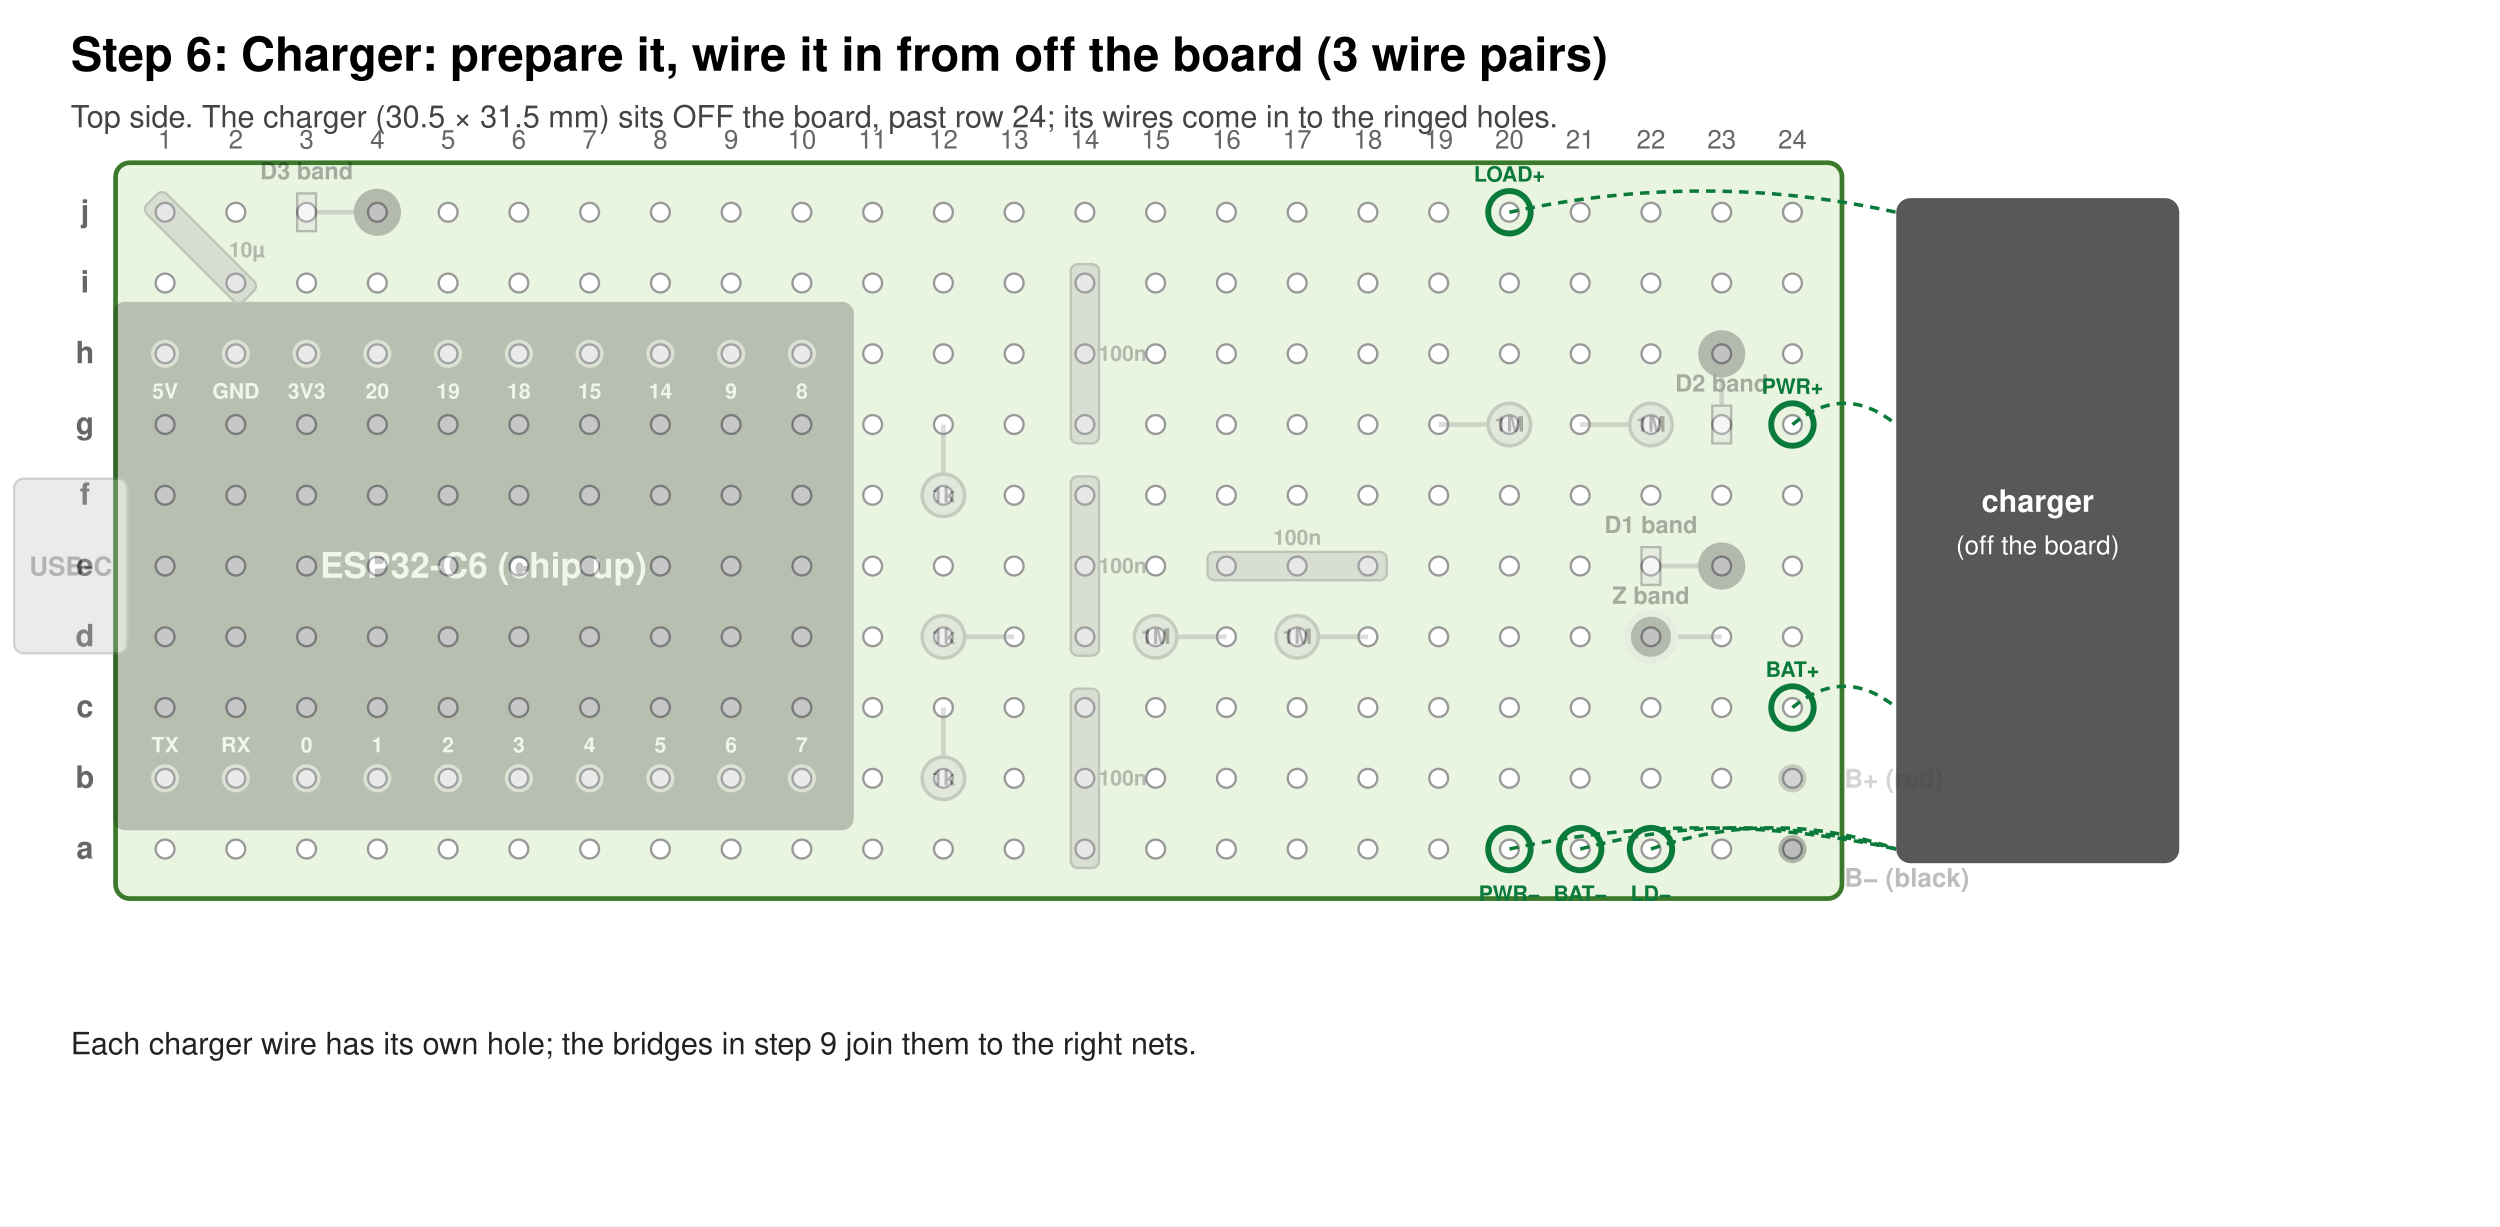
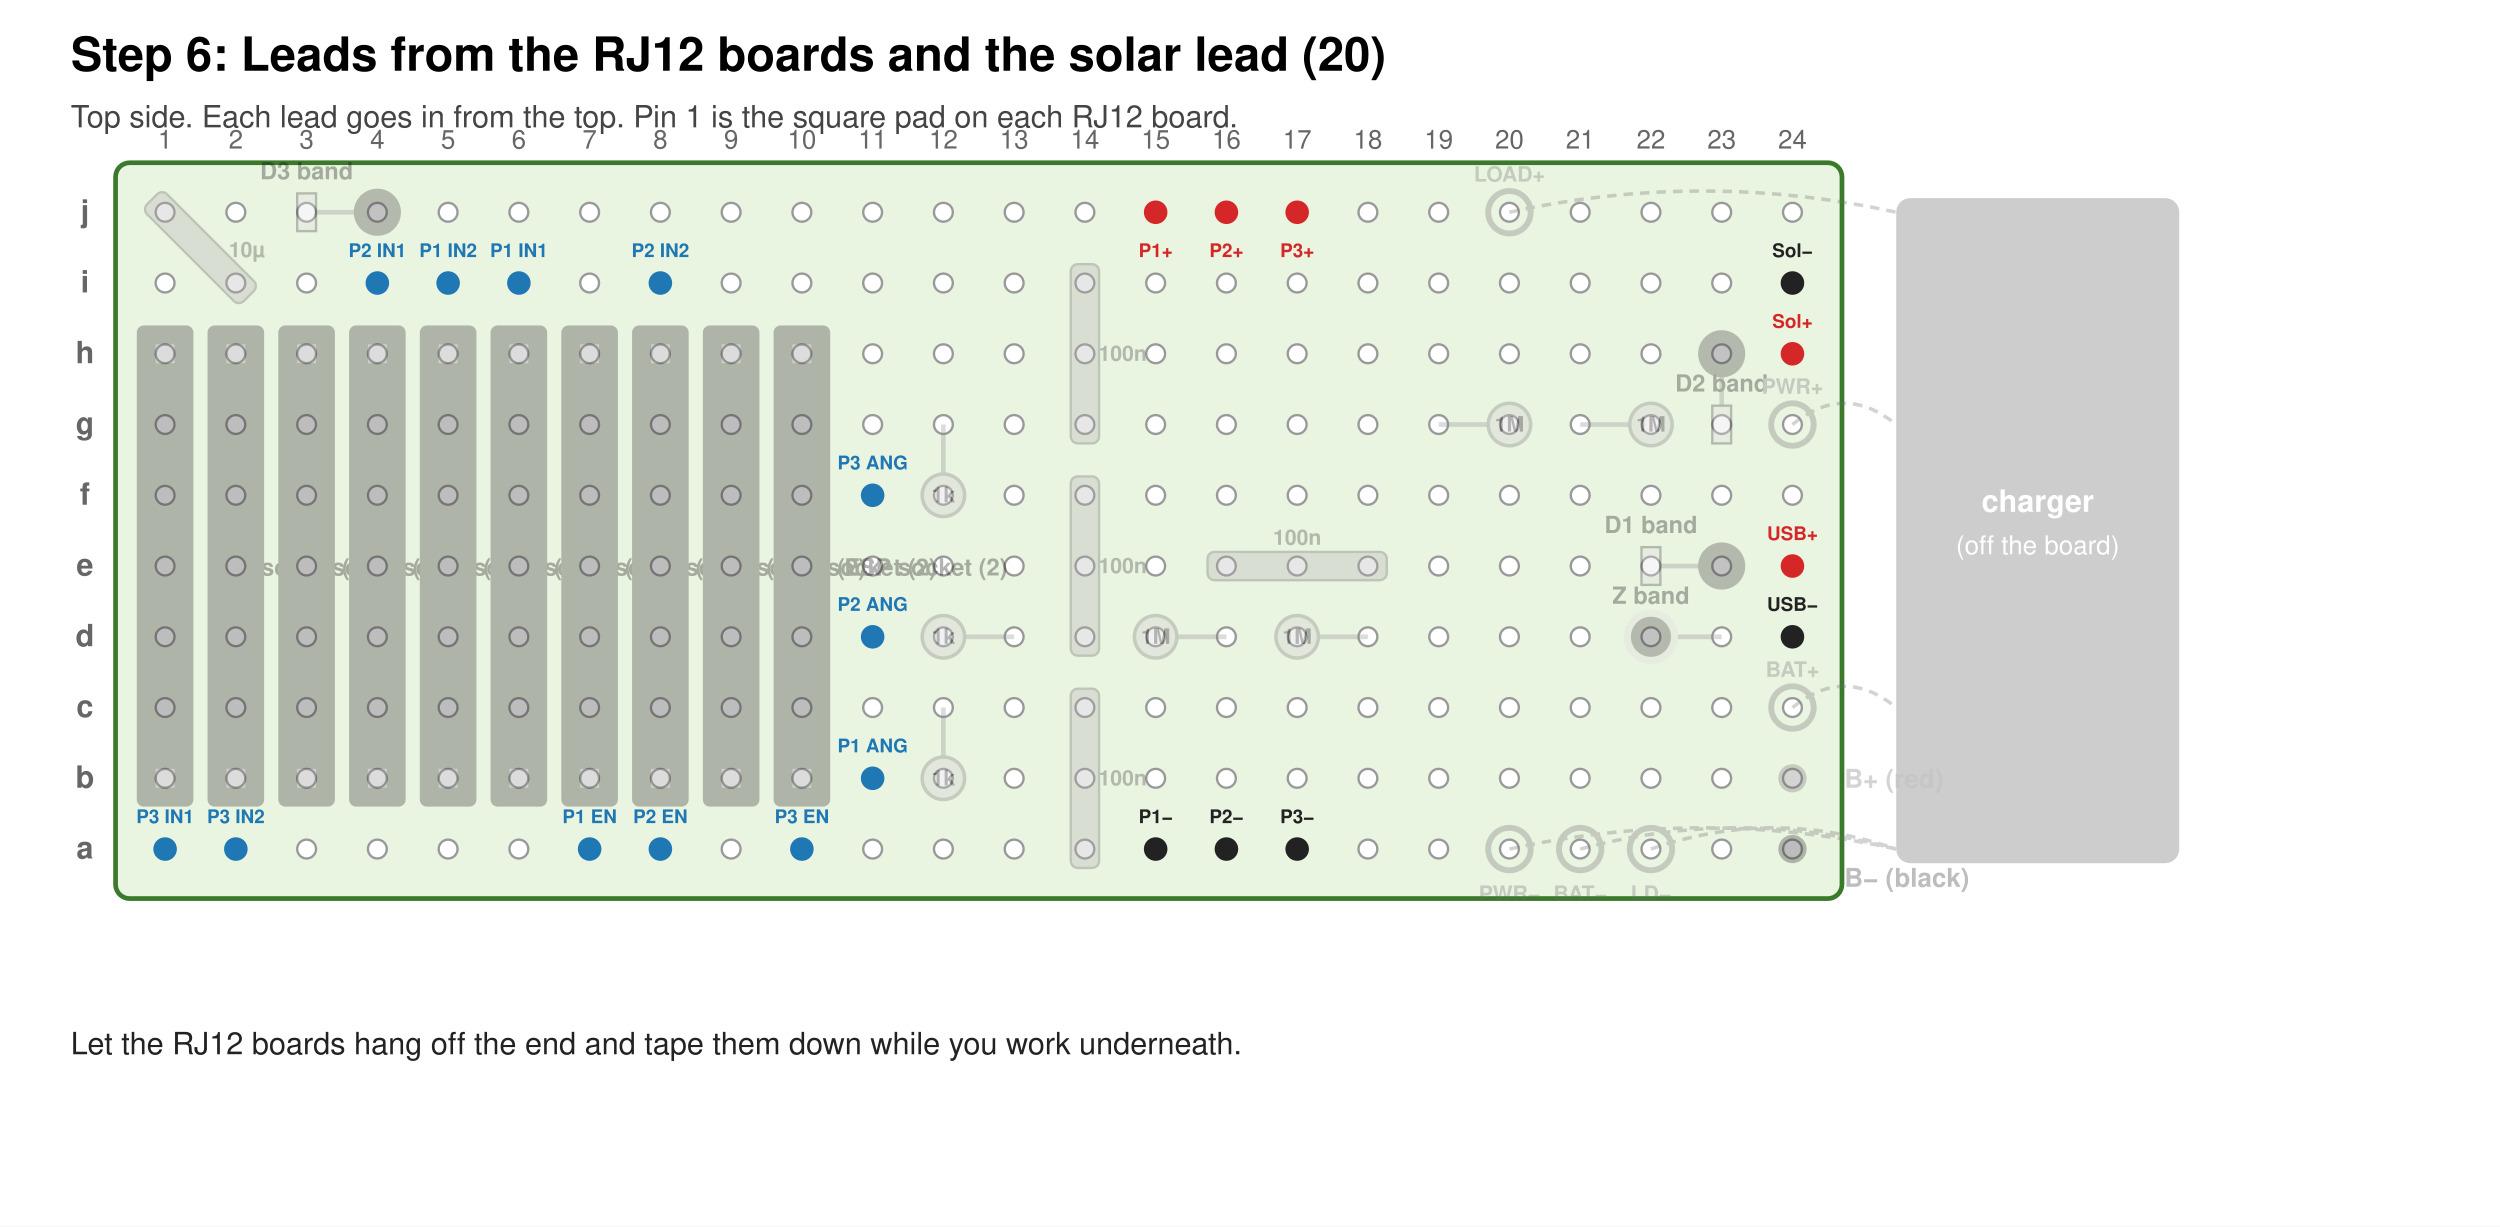
<svg xmlns="http://www.w3.org/2000/svg" width="1060" height="520" font-family="Helvetica,Arial">
  <defs>
    <filter id="mute">
      <feColorMatrix type="saturate" values="0" />
    </filter>
  </defs>
  <rect width="100%" height="100%" fill="#ffffff" />
-   <text x="30" y="30" font-size="20" font-weight="bold">Step 6: Charger: prepare it, wire it in from off the board (3 wire pairs)</text>
-   <text x="30" y="54" font-size="13" fill="#444">Top side. The charger (30.5 × 31.5 mm) sits OFF the board, past row 24; its wires come in to the ringed holes.</text>
+   <text x="30" y="30" font-size="20" font-weight="bold">Step 6: Leads from the RJ12 boards and the solar lead (20)</text>
+   <text x="30" y="54" font-size="13" fill="#444">Top side. Each lead goes in from the top. Pin 1 is the square pad on each RJ12 board.</text>
  <rect x="49" y="69" width="732" height="312" rx="6" fill="#e9f4e1" stroke="#3a7a2a" stroke-width="2" />
  <text x="70" y="63" font-size="11" fill="#666" text-anchor="middle">1</text>
  <text x="100" y="63" font-size="11" fill="#666" text-anchor="middle">2</text>
  <text x="130" y="63" font-size="11" fill="#666" text-anchor="middle">3</text>
  <text x="160" y="63" font-size="11" fill="#666" text-anchor="middle">4</text>
  <text x="190" y="63" font-size="11" fill="#666" text-anchor="middle">5</text>
  <text x="220" y="63" font-size="11" fill="#666" text-anchor="middle">6</text>
  <text x="250" y="63" font-size="11" fill="#666" text-anchor="middle">7</text>
  <text x="280" y="63" font-size="11" fill="#666" text-anchor="middle">8</text>
  <text x="310" y="63" font-size="11" fill="#666" text-anchor="middle">9</text>
  <text x="340" y="63" font-size="11" fill="#666" text-anchor="middle">10</text>
  <text x="370" y="63" font-size="11" fill="#666" text-anchor="middle">11</text>
  <text x="400" y="63" font-size="11" fill="#666" text-anchor="middle">12</text>
  <text x="430" y="63" font-size="11" fill="#666" text-anchor="middle">13</text>
  <text x="460" y="63" font-size="11" fill="#666" text-anchor="middle">14</text>
  <text x="490" y="63" font-size="11" fill="#666" text-anchor="middle">15</text>
  <text x="520" y="63" font-size="11" fill="#666" text-anchor="middle">16</text>
  <text x="550" y="63" font-size="11" fill="#666" text-anchor="middle">17</text>
  <text x="580" y="63" font-size="11" fill="#666" text-anchor="middle">18</text>
  <text x="610" y="63" font-size="11" fill="#666" text-anchor="middle">19</text>
  <text x="640" y="63" font-size="11" fill="#666" text-anchor="middle">20</text>
  <text x="670" y="63" font-size="11" fill="#666" text-anchor="middle">21</text>
  <text x="700" y="63" font-size="11" fill="#666" text-anchor="middle">22</text>
  <text x="730" y="63" font-size="11" fill="#666" text-anchor="middle">23</text>
  <text x="760" y="63" font-size="11" fill="#666" text-anchor="middle">24</text>
  <text x="36" y="364" font-size="13" font-weight="bold" fill="#666" text-anchor="middle">a</text>
  <text x="36" y="334" font-size="13" font-weight="bold" fill="#666" text-anchor="middle">b</text>
  <text x="36" y="304" font-size="13" font-weight="bold" fill="#666" text-anchor="middle">c</text>
  <text x="36" y="274" font-size="13" font-weight="bold" fill="#666" text-anchor="middle">d</text>
  <text x="36" y="244" font-size="13" font-weight="bold" fill="#666" text-anchor="middle">e</text>
  <text x="36" y="214" font-size="13" font-weight="bold" fill="#666" text-anchor="middle">f</text>
  <text x="36" y="184" font-size="13" font-weight="bold" fill="#666" text-anchor="middle">g</text>
  <text x="36" y="154" font-size="13" font-weight="bold" fill="#666" text-anchor="middle">h</text>
  <text x="36" y="124" font-size="13" font-weight="bold" fill="#666" text-anchor="middle">i</text>
  <text x="36" y="94" font-size="13" font-weight="bold" fill="#666" text-anchor="middle">j</text>
  <circle cx="70" cy="360" r="4" fill="#fff" stroke="#999" />
  <circle cx="70" cy="330" r="4" fill="#fff" stroke="#999" />
  <circle cx="70" cy="300" r="4" fill="#fff" stroke="#999" />
  <circle cx="70" cy="270" r="4" fill="#fff" stroke="#999" />
  <circle cx="70" cy="240" r="4" fill="#fff" stroke="#999" />
  <circle cx="70" cy="210" r="4" fill="#fff" stroke="#999" />
  <circle cx="70" cy="180" r="4" fill="#fff" stroke="#999" />
  <circle cx="70" cy="150" r="4" fill="#fff" stroke="#999" />
  <circle cx="70" cy="120" r="4" fill="#fff" stroke="#999" />
  <circle cx="70" cy="90" r="4" fill="#fff" stroke="#999" />
  <circle cx="100" cy="360" r="4" fill="#fff" stroke="#999" />
  <circle cx="100" cy="330" r="4" fill="#fff" stroke="#999" />
  <circle cx="100" cy="300" r="4" fill="#fff" stroke="#999" />
  <circle cx="100" cy="270" r="4" fill="#fff" stroke="#999" />
  <circle cx="100" cy="240" r="4" fill="#fff" stroke="#999" />
  <circle cx="100" cy="210" r="4" fill="#fff" stroke="#999" />
  <circle cx="100" cy="180" r="4" fill="#fff" stroke="#999" />
  <circle cx="100" cy="150" r="4" fill="#fff" stroke="#999" />
  <circle cx="100" cy="120" r="4" fill="#fff" stroke="#999" />
  <circle cx="100" cy="90" r="4" fill="#fff" stroke="#999" />
  <circle cx="130" cy="360" r="4" fill="#fff" stroke="#999" />
  <circle cx="130" cy="330" r="4" fill="#fff" stroke="#999" />
  <circle cx="130" cy="300" r="4" fill="#fff" stroke="#999" />
  <circle cx="130" cy="270" r="4" fill="#fff" stroke="#999" />
  <circle cx="130" cy="240" r="4" fill="#fff" stroke="#999" />
  <circle cx="130" cy="210" r="4" fill="#fff" stroke="#999" />
  <circle cx="130" cy="180" r="4" fill="#fff" stroke="#999" />
  <circle cx="130" cy="150" r="4" fill="#fff" stroke="#999" />
  <circle cx="130" cy="120" r="4" fill="#fff" stroke="#999" />
  <circle cx="130" cy="90" r="4" fill="#fff" stroke="#999" />
  <circle cx="160" cy="360" r="4" fill="#fff" stroke="#999" />
  <circle cx="160" cy="330" r="4" fill="#fff" stroke="#999" />
  <circle cx="160" cy="300" r="4" fill="#fff" stroke="#999" />
  <circle cx="160" cy="270" r="4" fill="#fff" stroke="#999" />
  <circle cx="160" cy="240" r="4" fill="#fff" stroke="#999" />
  <circle cx="160" cy="210" r="4" fill="#fff" stroke="#999" />
  <circle cx="160" cy="180" r="4" fill="#fff" stroke="#999" />
  <circle cx="160" cy="150" r="4" fill="#fff" stroke="#999" />
  <circle cx="160" cy="120" r="4" fill="#fff" stroke="#999" />
  <circle cx="160" cy="90" r="4" fill="#fff" stroke="#999" />
  <circle cx="190" cy="360" r="4" fill="#fff" stroke="#999" />
  <circle cx="190" cy="330" r="4" fill="#fff" stroke="#999" />
  <circle cx="190" cy="300" r="4" fill="#fff" stroke="#999" />
  <circle cx="190" cy="270" r="4" fill="#fff" stroke="#999" />
  <circle cx="190" cy="240" r="4" fill="#fff" stroke="#999" />
  <circle cx="190" cy="210" r="4" fill="#fff" stroke="#999" />
  <circle cx="190" cy="180" r="4" fill="#fff" stroke="#999" />
  <circle cx="190" cy="150" r="4" fill="#fff" stroke="#999" />
  <circle cx="190" cy="120" r="4" fill="#fff" stroke="#999" />
  <circle cx="190" cy="90" r="4" fill="#fff" stroke="#999" />
  <circle cx="220" cy="360" r="4" fill="#fff" stroke="#999" />
  <circle cx="220" cy="330" r="4" fill="#fff" stroke="#999" />
  <circle cx="220" cy="300" r="4" fill="#fff" stroke="#999" />
  <circle cx="220" cy="270" r="4" fill="#fff" stroke="#999" />
  <circle cx="220" cy="240" r="4" fill="#fff" stroke="#999" />
  <circle cx="220" cy="210" r="4" fill="#fff" stroke="#999" />
  <circle cx="220" cy="180" r="4" fill="#fff" stroke="#999" />
  <circle cx="220" cy="150" r="4" fill="#fff" stroke="#999" />
  <circle cx="220" cy="120" r="4" fill="#fff" stroke="#999" />
  <circle cx="220" cy="90" r="4" fill="#fff" stroke="#999" />
  <circle cx="250" cy="360" r="4" fill="#fff" stroke="#999" />
  <circle cx="250" cy="330" r="4" fill="#fff" stroke="#999" />
  <circle cx="250" cy="300" r="4" fill="#fff" stroke="#999" />
  <circle cx="250" cy="270" r="4" fill="#fff" stroke="#999" />
  <circle cx="250" cy="240" r="4" fill="#fff" stroke="#999" />
  <circle cx="250" cy="210" r="4" fill="#fff" stroke="#999" />
  <circle cx="250" cy="180" r="4" fill="#fff" stroke="#999" />
  <circle cx="250" cy="150" r="4" fill="#fff" stroke="#999" />
  <circle cx="250" cy="120" r="4" fill="#fff" stroke="#999" />
  <circle cx="250" cy="90" r="4" fill="#fff" stroke="#999" />
  <circle cx="280" cy="360" r="4" fill="#fff" stroke="#999" />
  <circle cx="280" cy="330" r="4" fill="#fff" stroke="#999" />
  <circle cx="280" cy="300" r="4" fill="#fff" stroke="#999" />
  <circle cx="280" cy="270" r="4" fill="#fff" stroke="#999" />
  <circle cx="280" cy="240" r="4" fill="#fff" stroke="#999" />
  <circle cx="280" cy="210" r="4" fill="#fff" stroke="#999" />
  <circle cx="280" cy="180" r="4" fill="#fff" stroke="#999" />
  <circle cx="280" cy="150" r="4" fill="#fff" stroke="#999" />
  <circle cx="280" cy="120" r="4" fill="#fff" stroke="#999" />
  <circle cx="280" cy="90" r="4" fill="#fff" stroke="#999" />
  <circle cx="310" cy="360" r="4" fill="#fff" stroke="#999" />
  <circle cx="310" cy="330" r="4" fill="#fff" stroke="#999" />
  <circle cx="310" cy="300" r="4" fill="#fff" stroke="#999" />
  <circle cx="310" cy="270" r="4" fill="#fff" stroke="#999" />
  <circle cx="310" cy="240" r="4" fill="#fff" stroke="#999" />
  <circle cx="310" cy="210" r="4" fill="#fff" stroke="#999" />
  <circle cx="310" cy="180" r="4" fill="#fff" stroke="#999" />
  <circle cx="310" cy="150" r="4" fill="#fff" stroke="#999" />
  <circle cx="310" cy="120" r="4" fill="#fff" stroke="#999" />
  <circle cx="310" cy="90" r="4" fill="#fff" stroke="#999" />
  <circle cx="340" cy="360" r="4" fill="#fff" stroke="#999" />
  <circle cx="340" cy="330" r="4" fill="#fff" stroke="#999" />
  <circle cx="340" cy="300" r="4" fill="#fff" stroke="#999" />
  <circle cx="340" cy="270" r="4" fill="#fff" stroke="#999" />
  <circle cx="340" cy="240" r="4" fill="#fff" stroke="#999" />
  <circle cx="340" cy="210" r="4" fill="#fff" stroke="#999" />
  <circle cx="340" cy="180" r="4" fill="#fff" stroke="#999" />
  <circle cx="340" cy="150" r="4" fill="#fff" stroke="#999" />
  <circle cx="340" cy="120" r="4" fill="#fff" stroke="#999" />
  <circle cx="340" cy="90" r="4" fill="#fff" stroke="#999" />
  <circle cx="370" cy="360" r="4" fill="#fff" stroke="#999" />
  <circle cx="370" cy="330" r="4" fill="#fff" stroke="#999" />
  <circle cx="370" cy="300" r="4" fill="#fff" stroke="#999" />
  <circle cx="370" cy="270" r="4" fill="#fff" stroke="#999" />
  <circle cx="370" cy="240" r="4" fill="#fff" stroke="#999" />
  <circle cx="370" cy="210" r="4" fill="#fff" stroke="#999" />
  <circle cx="370" cy="180" r="4" fill="#fff" stroke="#999" />
  <circle cx="370" cy="150" r="4" fill="#fff" stroke="#999" />
  <circle cx="370" cy="120" r="4" fill="#fff" stroke="#999" />
  <circle cx="370" cy="90" r="4" fill="#fff" stroke="#999" />
  <circle cx="400" cy="360" r="4" fill="#fff" stroke="#999" />
  <circle cx="400" cy="330" r="4" fill="#fff" stroke="#999" />
  <circle cx="400" cy="300" r="4" fill="#fff" stroke="#999" />
  <circle cx="400" cy="270" r="4" fill="#fff" stroke="#999" />
  <circle cx="400" cy="240" r="4" fill="#fff" stroke="#999" />
  <circle cx="400" cy="210" r="4" fill="#fff" stroke="#999" />
  <circle cx="400" cy="180" r="4" fill="#fff" stroke="#999" />
  <circle cx="400" cy="150" r="4" fill="#fff" stroke="#999" />
  <circle cx="400" cy="120" r="4" fill="#fff" stroke="#999" />
  <circle cx="400" cy="90" r="4" fill="#fff" stroke="#999" />
  <circle cx="430" cy="360" r="4" fill="#fff" stroke="#999" />
  <circle cx="430" cy="330" r="4" fill="#fff" stroke="#999" />
  <circle cx="430" cy="300" r="4" fill="#fff" stroke="#999" />
  <circle cx="430" cy="270" r="4" fill="#fff" stroke="#999" />
  <circle cx="430" cy="240" r="4" fill="#fff" stroke="#999" />
  <circle cx="430" cy="210" r="4" fill="#fff" stroke="#999" />
  <circle cx="430" cy="180" r="4" fill="#fff" stroke="#999" />
  <circle cx="430" cy="150" r="4" fill="#fff" stroke="#999" />
  <circle cx="430" cy="120" r="4" fill="#fff" stroke="#999" />
  <circle cx="430" cy="90" r="4" fill="#fff" stroke="#999" />
  <circle cx="460" cy="360" r="4" fill="#fff" stroke="#999" />
  <circle cx="460" cy="330" r="4" fill="#fff" stroke="#999" />
  <circle cx="460" cy="300" r="4" fill="#fff" stroke="#999" />
  <circle cx="460" cy="270" r="4" fill="#fff" stroke="#999" />
  <circle cx="460" cy="240" r="4" fill="#fff" stroke="#999" />
  <circle cx="460" cy="210" r="4" fill="#fff" stroke="#999" />
  <circle cx="460" cy="180" r="4" fill="#fff" stroke="#999" />
  <circle cx="460" cy="150" r="4" fill="#fff" stroke="#999" />
  <circle cx="460" cy="120" r="4" fill="#fff" stroke="#999" />
  <circle cx="460" cy="90" r="4" fill="#fff" stroke="#999" />
  <circle cx="490" cy="360" r="4" fill="#fff" stroke="#999" />
  <circle cx="490" cy="330" r="4" fill="#fff" stroke="#999" />
  <circle cx="490" cy="300" r="4" fill="#fff" stroke="#999" />
  <circle cx="490" cy="270" r="4" fill="#fff" stroke="#999" />
  <circle cx="490" cy="240" r="4" fill="#fff" stroke="#999" />
  <circle cx="490" cy="210" r="4" fill="#fff" stroke="#999" />
  <circle cx="490" cy="180" r="4" fill="#fff" stroke="#999" />
  <circle cx="490" cy="150" r="4" fill="#fff" stroke="#999" />
  <circle cx="490" cy="120" r="4" fill="#fff" stroke="#999" />
  <circle cx="490" cy="90" r="4" fill="#fff" stroke="#999" />
  <circle cx="520" cy="360" r="4" fill="#fff" stroke="#999" />
  <circle cx="520" cy="330" r="4" fill="#fff" stroke="#999" />
  <circle cx="520" cy="300" r="4" fill="#fff" stroke="#999" />
  <circle cx="520" cy="270" r="4" fill="#fff" stroke="#999" />
  <circle cx="520" cy="240" r="4" fill="#fff" stroke="#999" />
  <circle cx="520" cy="210" r="4" fill="#fff" stroke="#999" />
  <circle cx="520" cy="180" r="4" fill="#fff" stroke="#999" />
  <circle cx="520" cy="150" r="4" fill="#fff" stroke="#999" />
  <circle cx="520" cy="120" r="4" fill="#fff" stroke="#999" />
  <circle cx="520" cy="90" r="4" fill="#fff" stroke="#999" />
  <circle cx="550" cy="360" r="4" fill="#fff" stroke="#999" />
  <circle cx="550" cy="330" r="4" fill="#fff" stroke="#999" />
  <circle cx="550" cy="300" r="4" fill="#fff" stroke="#999" />
  <circle cx="550" cy="270" r="4" fill="#fff" stroke="#999" />
  <circle cx="550" cy="240" r="4" fill="#fff" stroke="#999" />
  <circle cx="550" cy="210" r="4" fill="#fff" stroke="#999" />
  <circle cx="550" cy="180" r="4" fill="#fff" stroke="#999" />
  <circle cx="550" cy="150" r="4" fill="#fff" stroke="#999" />
  <circle cx="550" cy="120" r="4" fill="#fff" stroke="#999" />
  <circle cx="550" cy="90" r="4" fill="#fff" stroke="#999" />
  <circle cx="580" cy="360" r="4" fill="#fff" stroke="#999" />
  <circle cx="580" cy="330" r="4" fill="#fff" stroke="#999" />
  <circle cx="580" cy="300" r="4" fill="#fff" stroke="#999" />
  <circle cx="580" cy="270" r="4" fill="#fff" stroke="#999" />
  <circle cx="580" cy="240" r="4" fill="#fff" stroke="#999" />
  <circle cx="580" cy="210" r="4" fill="#fff" stroke="#999" />
  <circle cx="580" cy="180" r="4" fill="#fff" stroke="#999" />
  <circle cx="580" cy="150" r="4" fill="#fff" stroke="#999" />
  <circle cx="580" cy="120" r="4" fill="#fff" stroke="#999" />
  <circle cx="580" cy="90" r="4" fill="#fff" stroke="#999" />
  <circle cx="610" cy="360" r="4" fill="#fff" stroke="#999" />
  <circle cx="610" cy="330" r="4" fill="#fff" stroke="#999" />
  <circle cx="610" cy="300" r="4" fill="#fff" stroke="#999" />
  <circle cx="610" cy="270" r="4" fill="#fff" stroke="#999" />
  <circle cx="610" cy="240" r="4" fill="#fff" stroke="#999" />
  <circle cx="610" cy="210" r="4" fill="#fff" stroke="#999" />
  <circle cx="610" cy="180" r="4" fill="#fff" stroke="#999" />
  <circle cx="610" cy="150" r="4" fill="#fff" stroke="#999" />
  <circle cx="610" cy="120" r="4" fill="#fff" stroke="#999" />
  <circle cx="610" cy="90" r="4" fill="#fff" stroke="#999" />
  <circle cx="640" cy="360" r="4" fill="#fff" stroke="#999" />
  <circle cx="640" cy="330" r="4" fill="#fff" stroke="#999" />
  <circle cx="640" cy="300" r="4" fill="#fff" stroke="#999" />
  <circle cx="640" cy="270" r="4" fill="#fff" stroke="#999" />
  <circle cx="640" cy="240" r="4" fill="#fff" stroke="#999" />
  <circle cx="640" cy="210" r="4" fill="#fff" stroke="#999" />
  <circle cx="640" cy="180" r="4" fill="#fff" stroke="#999" />
  <circle cx="640" cy="150" r="4" fill="#fff" stroke="#999" />
  <circle cx="640" cy="120" r="4" fill="#fff" stroke="#999" />
  <circle cx="640" cy="90" r="4" fill="#fff" stroke="#999" />
  <circle cx="670" cy="360" r="4" fill="#fff" stroke="#999" />
  <circle cx="670" cy="330" r="4" fill="#fff" stroke="#999" />
  <circle cx="670" cy="300" r="4" fill="#fff" stroke="#999" />
  <circle cx="670" cy="270" r="4" fill="#fff" stroke="#999" />
  <circle cx="670" cy="240" r="4" fill="#fff" stroke="#999" />
  <circle cx="670" cy="210" r="4" fill="#fff" stroke="#999" />
  <circle cx="670" cy="180" r="4" fill="#fff" stroke="#999" />
  <circle cx="670" cy="150" r="4" fill="#fff" stroke="#999" />
  <circle cx="670" cy="120" r="4" fill="#fff" stroke="#999" />
  <circle cx="670" cy="90" r="4" fill="#fff" stroke="#999" />
  <circle cx="700" cy="360" r="4" fill="#fff" stroke="#999" />
  <circle cx="700" cy="330" r="4" fill="#fff" stroke="#999" />
  <circle cx="700" cy="300" r="4" fill="#fff" stroke="#999" />
  <circle cx="700" cy="270" r="4" fill="#fff" stroke="#999" />
  <circle cx="700" cy="240" r="4" fill="#fff" stroke="#999" />
  <circle cx="700" cy="210" r="4" fill="#fff" stroke="#999" />
  <circle cx="700" cy="180" r="4" fill="#fff" stroke="#999" />
  <circle cx="700" cy="150" r="4" fill="#fff" stroke="#999" />
  <circle cx="700" cy="120" r="4" fill="#fff" stroke="#999" />
  <circle cx="700" cy="90" r="4" fill="#fff" stroke="#999" />
  <circle cx="730" cy="360" r="4" fill="#fff" stroke="#999" />
  <circle cx="730" cy="330" r="4" fill="#fff" stroke="#999" />
  <circle cx="730" cy="300" r="4" fill="#fff" stroke="#999" />
  <circle cx="730" cy="270" r="4" fill="#fff" stroke="#999" />
  <circle cx="730" cy="240" r="4" fill="#fff" stroke="#999" />
  <circle cx="730" cy="210" r="4" fill="#fff" stroke="#999" />
  <circle cx="730" cy="180" r="4" fill="#fff" stroke="#999" />
  <circle cx="730" cy="150" r="4" fill="#fff" stroke="#999" />
  <circle cx="730" cy="120" r="4" fill="#fff" stroke="#999" />
  <circle cx="730" cy="90" r="4" fill="#fff" stroke="#999" />
  <circle cx="760" cy="360" r="4" fill="#fff" stroke="#999" />
  <circle cx="760" cy="330" r="4" fill="#fff" stroke="#999" />
  <circle cx="760" cy="300" r="4" fill="#fff" stroke="#999" />
  <circle cx="760" cy="270" r="4" fill="#fff" stroke="#999" />
  <circle cx="760" cy="240" r="4" fill="#fff" stroke="#999" />
  <circle cx="760" cy="210" r="4" fill="#fff" stroke="#999" />
  <circle cx="760" cy="180" r="4" fill="#fff" stroke="#999" />
  <circle cx="760" cy="150" r="4" fill="#fff" stroke="#999" />
  <circle cx="760" cy="120" r="4" fill="#fff" stroke="#999" />
  <circle cx="760" cy="90" r="4" fill="#fff" stroke="#999" />
  <g filter="url(#mute)" opacity="0.3">
-     <rect x="48" y="128" width="314" height="224" rx="5" fill="#1b1b1b" opacity="0.85" />
-     <rect x="6" y="203" width="48" height="74" rx="4" fill="#bbb" stroke="#666" />
-     <text x="30" y="244" font-size="11" text-anchor="middle" font-weight="bold">USB-C</text>
-     <circle cx="70" cy="330" r="6" fill="#e0b040" />
-     <text x="70" y="319" font-size="9" fill="#fff" text-anchor="middle" font-weight="bold">TX</text>
-     <circle cx="100" cy="330" r="6" fill="#e0b040" />
-     <text x="100" y="319" font-size="9" fill="#fff" text-anchor="middle" font-weight="bold">RX</text>
-     <circle cx="130" cy="330" r="6" fill="#e0b040" />
-     <text x="130" y="319" font-size="9" fill="#fff" text-anchor="middle" font-weight="bold">0</text>
-     <circle cx="160" cy="330" r="6" fill="#e0b040" />
-     <text x="160" y="319" font-size="9" fill="#fff" text-anchor="middle" font-weight="bold">1</text>
-     <circle cx="190" cy="330" r="6" fill="#e0b040" />
-     <text x="190" y="319" font-size="9" fill="#fff" text-anchor="middle" font-weight="bold">2</text>
-     <circle cx="220" cy="330" r="6" fill="#e0b040" />
-     <text x="220" y="319" font-size="9" fill="#fff" text-anchor="middle" font-weight="bold">3</text>
-     <circle cx="250" cy="330" r="6" fill="#e0b040" />
-     <text x="250" y="319" font-size="9" fill="#fff" text-anchor="middle" font-weight="bold">4</text>
-     <circle cx="280" cy="330" r="6" fill="#e0b040" />
-     <text x="280" y="319" font-size="9" fill="#fff" text-anchor="middle" font-weight="bold">5</text>
-     <circle cx="310" cy="330" r="6" fill="#e0b040" />
-     <text x="310" y="319" font-size="9" fill="#fff" text-anchor="middle" font-weight="bold">6</text>
-     <circle cx="340" cy="330" r="6" fill="#e0b040" />
-     <text x="340" y="319" font-size="9" fill="#fff" text-anchor="middle" font-weight="bold">7</text>
-     <circle cx="70" cy="150" r="6" fill="#e0b040" />
-     <text x="70" y="169" font-size="9" fill="#fff" text-anchor="middle" font-weight="bold">5V</text>
-     <circle cx="100" cy="150" r="6" fill="#e0b040" />
-     <text x="100" y="169" font-size="9" fill="#fff" text-anchor="middle" font-weight="bold">GND</text>
-     <circle cx="130" cy="150" r="6" fill="#e0b040" />
-     <text x="130" y="169" font-size="9" fill="#fff" text-anchor="middle" font-weight="bold">3V3</text>
-     <circle cx="160" cy="150" r="6" fill="#e0b040" />
-     <text x="160" y="169" font-size="9" fill="#fff" text-anchor="middle" font-weight="bold">20</text>
-     <circle cx="190" cy="150" r="6" fill="#e0b040" />
-     <text x="190" y="169" font-size="9" fill="#fff" text-anchor="middle" font-weight="bold">19</text>
-     <circle cx="220" cy="150" r="6" fill="#e0b040" />
-     <text x="220" y="169" font-size="9" fill="#fff" text-anchor="middle" font-weight="bold">18</text>
-     <circle cx="250" cy="150" r="6" fill="#e0b040" />
-     <text x="250" y="169" font-size="9" fill="#fff" text-anchor="middle" font-weight="bold">15</text>
-     <circle cx="280" cy="150" r="6" fill="#e0b040" />
-     <text x="280" y="169" font-size="9" fill="#fff" text-anchor="middle" font-weight="bold">14</text>
-     <circle cx="310" cy="150" r="6" fill="#e0b040" />
-     <text x="310" y="169" font-size="9" fill="#fff" text-anchor="middle" font-weight="bold">9</text>
-     <circle cx="340" cy="150" r="6" fill="#e0b040" />
-     <text x="340" y="169" font-size="9" fill="#fff" text-anchor="middle" font-weight="bold">8</text>
-     <text x="205" y="245" font-size="15" fill="#fff" text-anchor="middle" font-weight="bold">ESP32-C6 (chip up)</text>
    <line x1="490" y1="270" x2="520" y2="270" stroke="#888" stroke-width="2" />
    <circle cx="490" cy="270" r="9" fill="#e8c88a" stroke="#8a6a2a" stroke-width="1.5" />
    <text x="490" y="273" font-size="9" text-anchor="middle" font-weight="bold">1M</text>
    <line x1="550" y1="270" x2="580" y2="270" stroke="#888" stroke-width="2" />
    <circle cx="550" cy="270" r="9" fill="#e8c88a" stroke="#8a6a2a" stroke-width="1.5" />
    <text x="550" y="273" font-size="9" text-anchor="middle" font-weight="bold">1M</text>
    <line x1="700" y1="180" x2="670" y2="180" stroke="#888" stroke-width="2" />
    <circle cx="700" cy="180" r="9" fill="#e8c88a" stroke="#8a6a2a" stroke-width="1.5" />
    <text x="700" y="183" font-size="9" text-anchor="middle" font-weight="bold">1M</text>
    <line x1="640" y1="180" x2="610" y2="180" stroke="#888" stroke-width="2" />
    <circle cx="640" cy="180" r="9" fill="#e8c88a" stroke="#8a6a2a" stroke-width="1.5" />
    <text x="640" y="183" font-size="9" text-anchor="middle" font-weight="bold">1M</text>
    <line x1="400" y1="330" x2="400" y2="300" stroke="#888" stroke-width="2" />
    <circle cx="400" cy="330" r="9" fill="#e8c88a" stroke="#8a6a2a" stroke-width="1.5" />
    <text x="400" y="333" font-size="9" text-anchor="middle" font-weight="bold">1k</text>
    <line x1="400" y1="270" x2="430" y2="270" stroke="#888" stroke-width="2" />
    <circle cx="400" cy="270" r="9" fill="#e8c88a" stroke="#8a6a2a" stroke-width="1.5" />
    <text x="400" y="273" font-size="9" text-anchor="middle" font-weight="bold">1k</text>
    <line x1="400" y1="210" x2="400" y2="180" stroke="#888" stroke-width="2" />
    <circle cx="400" cy="210" r="9" fill="#e8c88a" stroke="#8a6a2a" stroke-width="1.5" />
    <text x="400" y="213" font-size="9" text-anchor="middle" font-weight="bold">1k</text>
    <line x1="160" y1="90" x2="130" y2="90" stroke="#888" stroke-width="2" />
    <circle cx="160" cy="90" r="10" fill="#333" />
    <rect x="126" y="82" width="8" height="16" fill="#ddd" stroke="#333" />
    <text x="130" y="76" font-size="10" fill="#000" text-anchor="middle" font-weight="bold">D3 band</text>
    <line x1="730" y1="240" x2="700" y2="240" stroke="#888" stroke-width="2" />
    <circle cx="730" cy="240" r="10" fill="#333" />
    <rect x="696" y="232" width="8" height="16" fill="#ddd" stroke="#333" />
    <text x="700" y="226" font-size="10" fill="#000" text-anchor="middle" font-weight="bold">D1 band</text>
    <line x1="730" y1="150" x2="730" y2="180" stroke="#888" stroke-width="2" />
    <circle cx="730" cy="150" r="10" fill="#333" />
    <rect x="726" y="172" width="8" height="16" fill="#ddd" stroke="#333" />
    <text x="730" y="166" font-size="10" fill="#000" text-anchor="middle" font-weight="bold">D2 band</text>
    <line x1="700" y1="270" x2="730" y2="270" stroke="#888" stroke-width="2" />
    <circle cx="700" cy="270" r="10" fill="#333" />
    <circle cx="700" cy="270" r="10" fill="none" stroke="#ddd" stroke-width="3" />
    <text x="700" y="256" font-size="10" fill="#000" text-anchor="middle" font-weight="bold">Z band</text>
    <rect x="56" y="99" width="58" height="12" rx="3" fill="#7fb2e5" stroke="#2a5a8a" transform="rotate(45.0 85 105)" />
    <text x="97" y="109" font-size="9" fill="#0b2e55" font-weight="bold">10µ</text>
    <rect x="512" y="234" width="76" height="12" rx="3" fill="#7fb2e5" stroke="#2a5a8a" />
    <text x="550" y="231" font-size="9" text-anchor="middle" fill="#0b2e55" font-weight="bold">100n</text>
    <rect x="454" y="292" width="12" height="76" rx="3" fill="#7fb2e5" stroke="#2a5a8a" />
    <text x="476" y="333" font-size="9" text-anchor="middle" fill="#0b2e55" font-weight="bold">100n</text>
    <rect x="454" y="202" width="12" height="76" rx="3" fill="#7fb2e5" stroke="#2a5a8a" />
    <text x="476" y="243" font-size="9" text-anchor="middle" fill="#0b2e55" font-weight="bold">100n</text>
    <rect x="454" y="112" width="12" height="76" rx="3" fill="#7fb2e5" stroke="#2a5a8a" />
    <text x="476" y="153" font-size="9" text-anchor="middle" fill="#0b2e55" font-weight="bold">100n</text>
+     <rect x="58" y="138" width="24" height="204" rx="3" fill="#222" />
+     <rect x="66" y="326" width="8" height="8" fill="#888" />
+     <rect x="66" y="146" width="8" height="8" fill="#888" />
+     <text x="88" y="244" font-size="10" text-anchor="start" font-weight="bold">ESP socket (2)</text>
+     <rect x="88" y="138" width="24" height="204" rx="3" fill="#222" />
+     <rect x="96" y="326" width="8" height="8" fill="#888" />
+     <rect x="96" y="146" width="8" height="8" fill="#888" />
+     <text x="118" y="244" font-size="10" text-anchor="start" font-weight="bold">ESP socket (2)</text>
+     <rect x="118" y="138" width="24" height="204" rx="3" fill="#222" />
+     <rect x="126" y="326" width="8" height="8" fill="#888" />
+     <rect x="126" y="146" width="8" height="8" fill="#888" />
+     <text x="148" y="244" font-size="10" text-anchor="start" font-weight="bold">ESP socket (2)</text>
+     <rect x="148" y="138" width="24" height="204" rx="3" fill="#222" />
+     <rect x="156" y="326" width="8" height="8" fill="#888" />
+     <rect x="156" y="146" width="8" height="8" fill="#888" />
+     <text x="178" y="244" font-size="10" text-anchor="start" font-weight="bold">ESP socket (2)</text>
+     <rect x="178" y="138" width="24" height="204" rx="3" fill="#222" />
+     <rect x="186" y="326" width="8" height="8" fill="#888" />
+     <rect x="186" y="146" width="8" height="8" fill="#888" />
+     <text x="208" y="244" font-size="10" text-anchor="start" font-weight="bold">ESP socket (2)</text>
+     <rect x="208" y="138" width="24" height="204" rx="3" fill="#222" />
+     <rect x="216" y="326" width="8" height="8" fill="#888" />
+     <rect x="216" y="146" width="8" height="8" fill="#888" />
+     <text x="238" y="244" font-size="10" text-anchor="start" font-weight="bold">ESP socket (2)</text>
+     <rect x="238" y="138" width="24" height="204" rx="3" fill="#222" />
+     <rect x="246" y="326" width="8" height="8" fill="#888" />
+     <rect x="246" y="146" width="8" height="8" fill="#888" />
+     <text x="268" y="244" font-size="10" text-anchor="start" font-weight="bold">ESP socket (2)</text>
+     <rect x="268" y="138" width="24" height="204" rx="3" fill="#222" />
+     <rect x="276" y="326" width="8" height="8" fill="#888" />
+     <rect x="276" y="146" width="8" height="8" fill="#888" />
+     <text x="298" y="244" font-size="10" text-anchor="start" font-weight="bold">ESP socket (2)</text>
+     <rect x="298" y="138" width="24" height="204" rx="3" fill="#222" />
+     <rect x="306" y="326" width="8" height="8" fill="#888" />
+     <rect x="306" y="146" width="8" height="8" fill="#888" />
+     <text x="328" y="244" font-size="10" text-anchor="start" font-weight="bold">ESP socket (2)</text>
+     <rect x="328" y="138" width="24" height="204" rx="3" fill="#222" />
+     <rect x="336" y="326" width="8" height="8" fill="#888" />
+     <rect x="336" y="146" width="8" height="8" fill="#888" />
+     <text x="358" y="244" font-size="10" text-anchor="start" font-weight="bold">ESP socket (2)</text>
    <circle cx="760" cy="360" r="6" fill="#222" />
    <text x="782" y="376" font-size="11" fill="#222" text-anchor="start" font-weight="bold">B− (black)</text>
    <circle cx="760" cy="330" r="6" fill="#d62728" />
    <text x="782" y="334" font-size="11" fill="#d62728" text-anchor="start" font-weight="bold">B+ (red)</text>
+     <rect x="804" y="84" width="120" height="282" rx="6" fill="#3b3b3b" opacity="0.85" />
+     <text x="864" y="217" font-size="13" fill="#fff" text-anchor="middle" font-weight="bold">charger</text>
+     <text x="864" y="235" font-size="11" fill="#fff" text-anchor="middle">(off the board)</text>
+     <circle cx="760" cy="180" r="9" fill="none" stroke="#0a7a3a" stroke-width="2.5" />
+     <path d="M760 180 Q782 162 804 180" fill="none" stroke="#0a7a3a" stroke-width="1.5" stroke-dasharray="4,3" />
+     <text x="760" y="167" font-size="9" fill="#0a7a3a" text-anchor="middle" font-weight="bold">PWR+</text>
+     <circle cx="640" cy="360" r="9" fill="none" stroke="#0a7a3a" stroke-width="2.5" />
+     <path d="M640 360 Q722 342 804 360" fill="none" stroke="#0a7a3a" stroke-width="1.5" stroke-dasharray="4,3" />
+     <text x="640" y="382" font-size="9" fill="#0a7a3a" text-anchor="middle" font-weight="bold">PWR−</text>
+     <circle cx="760" cy="300" r="9" fill="none" stroke="#0a7a3a" stroke-width="2.5" />
+     <path d="M760 300 Q782 282 804 300" fill="none" stroke="#0a7a3a" stroke-width="1.5" stroke-dasharray="4,3" />
+     <text x="760" y="287" font-size="9" fill="#0a7a3a" text-anchor="middle" font-weight="bold">BAT+</text>
+     <circle cx="670" cy="360" r="9" fill="none" stroke="#0a7a3a" stroke-width="2.5" />
+     <path d="M670 360 Q737 342 804 360" fill="none" stroke="#0a7a3a" stroke-width="1.5" stroke-dasharray="4,3" />
+     <text x="670" y="382" font-size="9" fill="#0a7a3a" text-anchor="middle" font-weight="bold">BAT−</text>
+     <circle cx="640" cy="90" r="9" fill="none" stroke="#0a7a3a" stroke-width="2.5" />
+     <path d="M640 90 Q722 72 804 90" fill="none" stroke="#0a7a3a" stroke-width="1.5" stroke-dasharray="4,3" />
+     <text x="640" y="77" font-size="9" fill="#0a7a3a" text-anchor="middle" font-weight="bold">LOAD+</text>
+     <circle cx="700" cy="360" r="9" fill="none" stroke="#0a7a3a" stroke-width="2.5" />
+     <path d="M700 360 Q752 342 804 360" fill="none" stroke="#0a7a3a" stroke-width="1.5" stroke-dasharray="4,3" />
+     <text x="700" y="382" font-size="9" fill="#0a7a3a" text-anchor="middle" font-weight="bold">LD−</text>
  </g>
-   <rect x="804" y="84" width="120" height="282" rx="6" fill="#3b3b3b" opacity="0.85" />
-   <text x="864" y="217" font-size="13" fill="#fff" text-anchor="middle" font-weight="bold">charger</text>
-   <text x="864" y="235" font-size="11" fill="#fff" text-anchor="middle">(off the board)</text>
-   <circle cx="760" cy="180" r="9" fill="none" stroke="#0a7a3a" stroke-width="2.5" />
-   <path d="M760 180 Q782 162 804 180" fill="none" stroke="#0a7a3a" stroke-width="1.5" stroke-dasharray="4,3" />
-   <text x="760" y="167" font-size="9" fill="#0a7a3a" text-anchor="middle" font-weight="bold">PWR+</text>
-   <circle cx="640" cy="360" r="9" fill="none" stroke="#0a7a3a" stroke-width="2.5" />
-   <path d="M640 360 Q722 342 804 360" fill="none" stroke="#0a7a3a" stroke-width="1.5" stroke-dasharray="4,3" />
-   <text x="640" y="382" font-size="9" fill="#0a7a3a" text-anchor="middle" font-weight="bold">PWR−</text>
-   <circle cx="760" cy="300" r="9" fill="none" stroke="#0a7a3a" stroke-width="2.5" />
-   <path d="M760 300 Q782 282 804 300" fill="none" stroke="#0a7a3a" stroke-width="1.5" stroke-dasharray="4,3" />
-   <text x="760" y="287" font-size="9" fill="#0a7a3a" text-anchor="middle" font-weight="bold">BAT+</text>
-   <circle cx="670" cy="360" r="9" fill="none" stroke="#0a7a3a" stroke-width="2.5" />
-   <path d="M670 360 Q737 342 804 360" fill="none" stroke="#0a7a3a" stroke-width="1.5" stroke-dasharray="4,3" />
-   <text x="670" y="382" font-size="9" fill="#0a7a3a" text-anchor="middle" font-weight="bold">BAT−</text>
-   <circle cx="640" cy="90" r="9" fill="none" stroke="#0a7a3a" stroke-width="2.5" />
-   <path d="M640 90 Q722 72 804 90" fill="none" stroke="#0a7a3a" stroke-width="1.5" stroke-dasharray="4,3" />
-   <text x="640" y="77" font-size="9" fill="#0a7a3a" text-anchor="middle" font-weight="bold">LOAD+</text>
-   <circle cx="700" cy="360" r="9" fill="none" stroke="#0a7a3a" stroke-width="2.5" />
-   <path d="M700 360 Q752 342 804 360" fill="none" stroke="#0a7a3a" stroke-width="1.5" stroke-dasharray="4,3" />
-   <text x="700" y="382" font-size="9" fill="#0a7a3a" text-anchor="middle" font-weight="bold">LD−</text>
-   <text x="30" y="447" font-size="13" fill="#222">Each charger wire has its own hole; the bridges in step 9 join them to the right nets.</text>
+   <circle cx="70" cy="360" r="5" fill="#1f77b4" />
+   <text x="70" y="349" font-size="8" fill="#1f77b4" text-anchor="middle" font-weight="bold">P3 IN1</text>
+   <circle cx="100" cy="360" r="5" fill="#1f77b4" />
+   <text x="100" y="349" font-size="8" fill="#1f77b4" text-anchor="middle" font-weight="bold">P3 IN2</text>
+   <circle cx="220" cy="120" r="5" fill="#1f77b4" />
+   <text x="220" y="109" font-size="8" fill="#1f77b4" text-anchor="middle" font-weight="bold">P1 IN1</text>
+   <circle cx="190" cy="120" r="5" fill="#1f77b4" />
+   <text x="190" y="109" font-size="8" fill="#1f77b4" text-anchor="middle" font-weight="bold">P1 IN2</text>
+   <circle cx="160" cy="120" r="5" fill="#1f77b4" />
+   <text x="160" y="109" font-size="8" fill="#1f77b4" text-anchor="middle" font-weight="bold">P2 IN1</text>
+   <circle cx="280" cy="120" r="5" fill="#1f77b4" />
+   <text x="280" y="109" font-size="8" fill="#1f77b4" text-anchor="middle" font-weight="bold">P2 IN2</text>
+   <circle cx="250" cy="360" r="5" fill="#1f77b4" />
+   <text x="250" y="349" font-size="8" fill="#1f77b4" text-anchor="middle" font-weight="bold">P1 EN</text>
+   <circle cx="280" cy="360" r="5" fill="#1f77b4" />
+   <text x="280" y="349" font-size="8" fill="#1f77b4" text-anchor="middle" font-weight="bold">P2 EN</text>
+   <circle cx="340" cy="360" r="5" fill="#1f77b4" />
+   <text x="340" y="349" font-size="8" fill="#1f77b4" text-anchor="middle" font-weight="bold">P3 EN</text>
+   <circle cx="370" cy="330" r="5" fill="#1f77b4" />
+   <text x="370" y="319" font-size="8" fill="#1f77b4" text-anchor="middle" font-weight="bold">P1 ANG</text>
+   <circle cx="370" cy="270" r="5" fill="#1f77b4" />
+   <text x="370" y="259" font-size="8" fill="#1f77b4" text-anchor="middle" font-weight="bold">P2 ANG</text>
+   <circle cx="370" cy="210" r="5" fill="#1f77b4" />
+   <text x="370" y="199" font-size="8" fill="#1f77b4" text-anchor="middle" font-weight="bold">P3 ANG</text>
+   <circle cx="490" cy="90" r="5" fill="#d62728" />
+   <text x="490" y="109" font-size="8" fill="#d62728" text-anchor="middle" font-weight="bold">P1+</text>
+   <circle cx="520" cy="90" r="5" fill="#d62728" />
+   <text x="520" y="109" font-size="8" fill="#d62728" text-anchor="middle" font-weight="bold">P2+</text>
+   <circle cx="550" cy="90" r="5" fill="#d62728" />
+   <text x="550" y="109" font-size="8" fill="#d62728" text-anchor="middle" font-weight="bold">P3+</text>
+   <circle cx="490" cy="360" r="5" fill="#222222" />
+   <text x="490" y="349" font-size="8" fill="#222222" text-anchor="middle" font-weight="bold">P1−</text>
+   <circle cx="520" cy="360" r="5" fill="#222222" />
+   <text x="520" y="349" font-size="8" fill="#222222" text-anchor="middle" font-weight="bold">P2−</text>
+   <circle cx="550" cy="360" r="5" fill="#222222" />
+   <text x="550" y="349" font-size="8" fill="#222222" text-anchor="middle" font-weight="bold">P3−</text>
+   <circle cx="760" cy="270" r="5" fill="#222222" />
+   <text x="760" y="259" font-size="8" fill="#222222" text-anchor="middle" font-weight="bold">USB−</text>
+   <circle cx="760" cy="240" r="5" fill="#d62728" />
+   <text x="760" y="229" font-size="8" fill="#d62728" text-anchor="middle" font-weight="bold">USB+</text>
+   <circle cx="760" cy="150" r="5" fill="#d62728" />
+   <text x="760" y="139" font-size="8" fill="#d62728" text-anchor="middle" font-weight="bold">Sol+</text>
+   <circle cx="760" cy="120" r="5" fill="#222222" />
+   <text x="760" y="109" font-size="8" fill="#222222" text-anchor="middle" font-weight="bold">Sol−</text>
+   <text x="30" y="447" font-size="13" fill="#222">Let the RJ12 boards hang off the end and tape them down while you work underneath.</text>
</svg>
